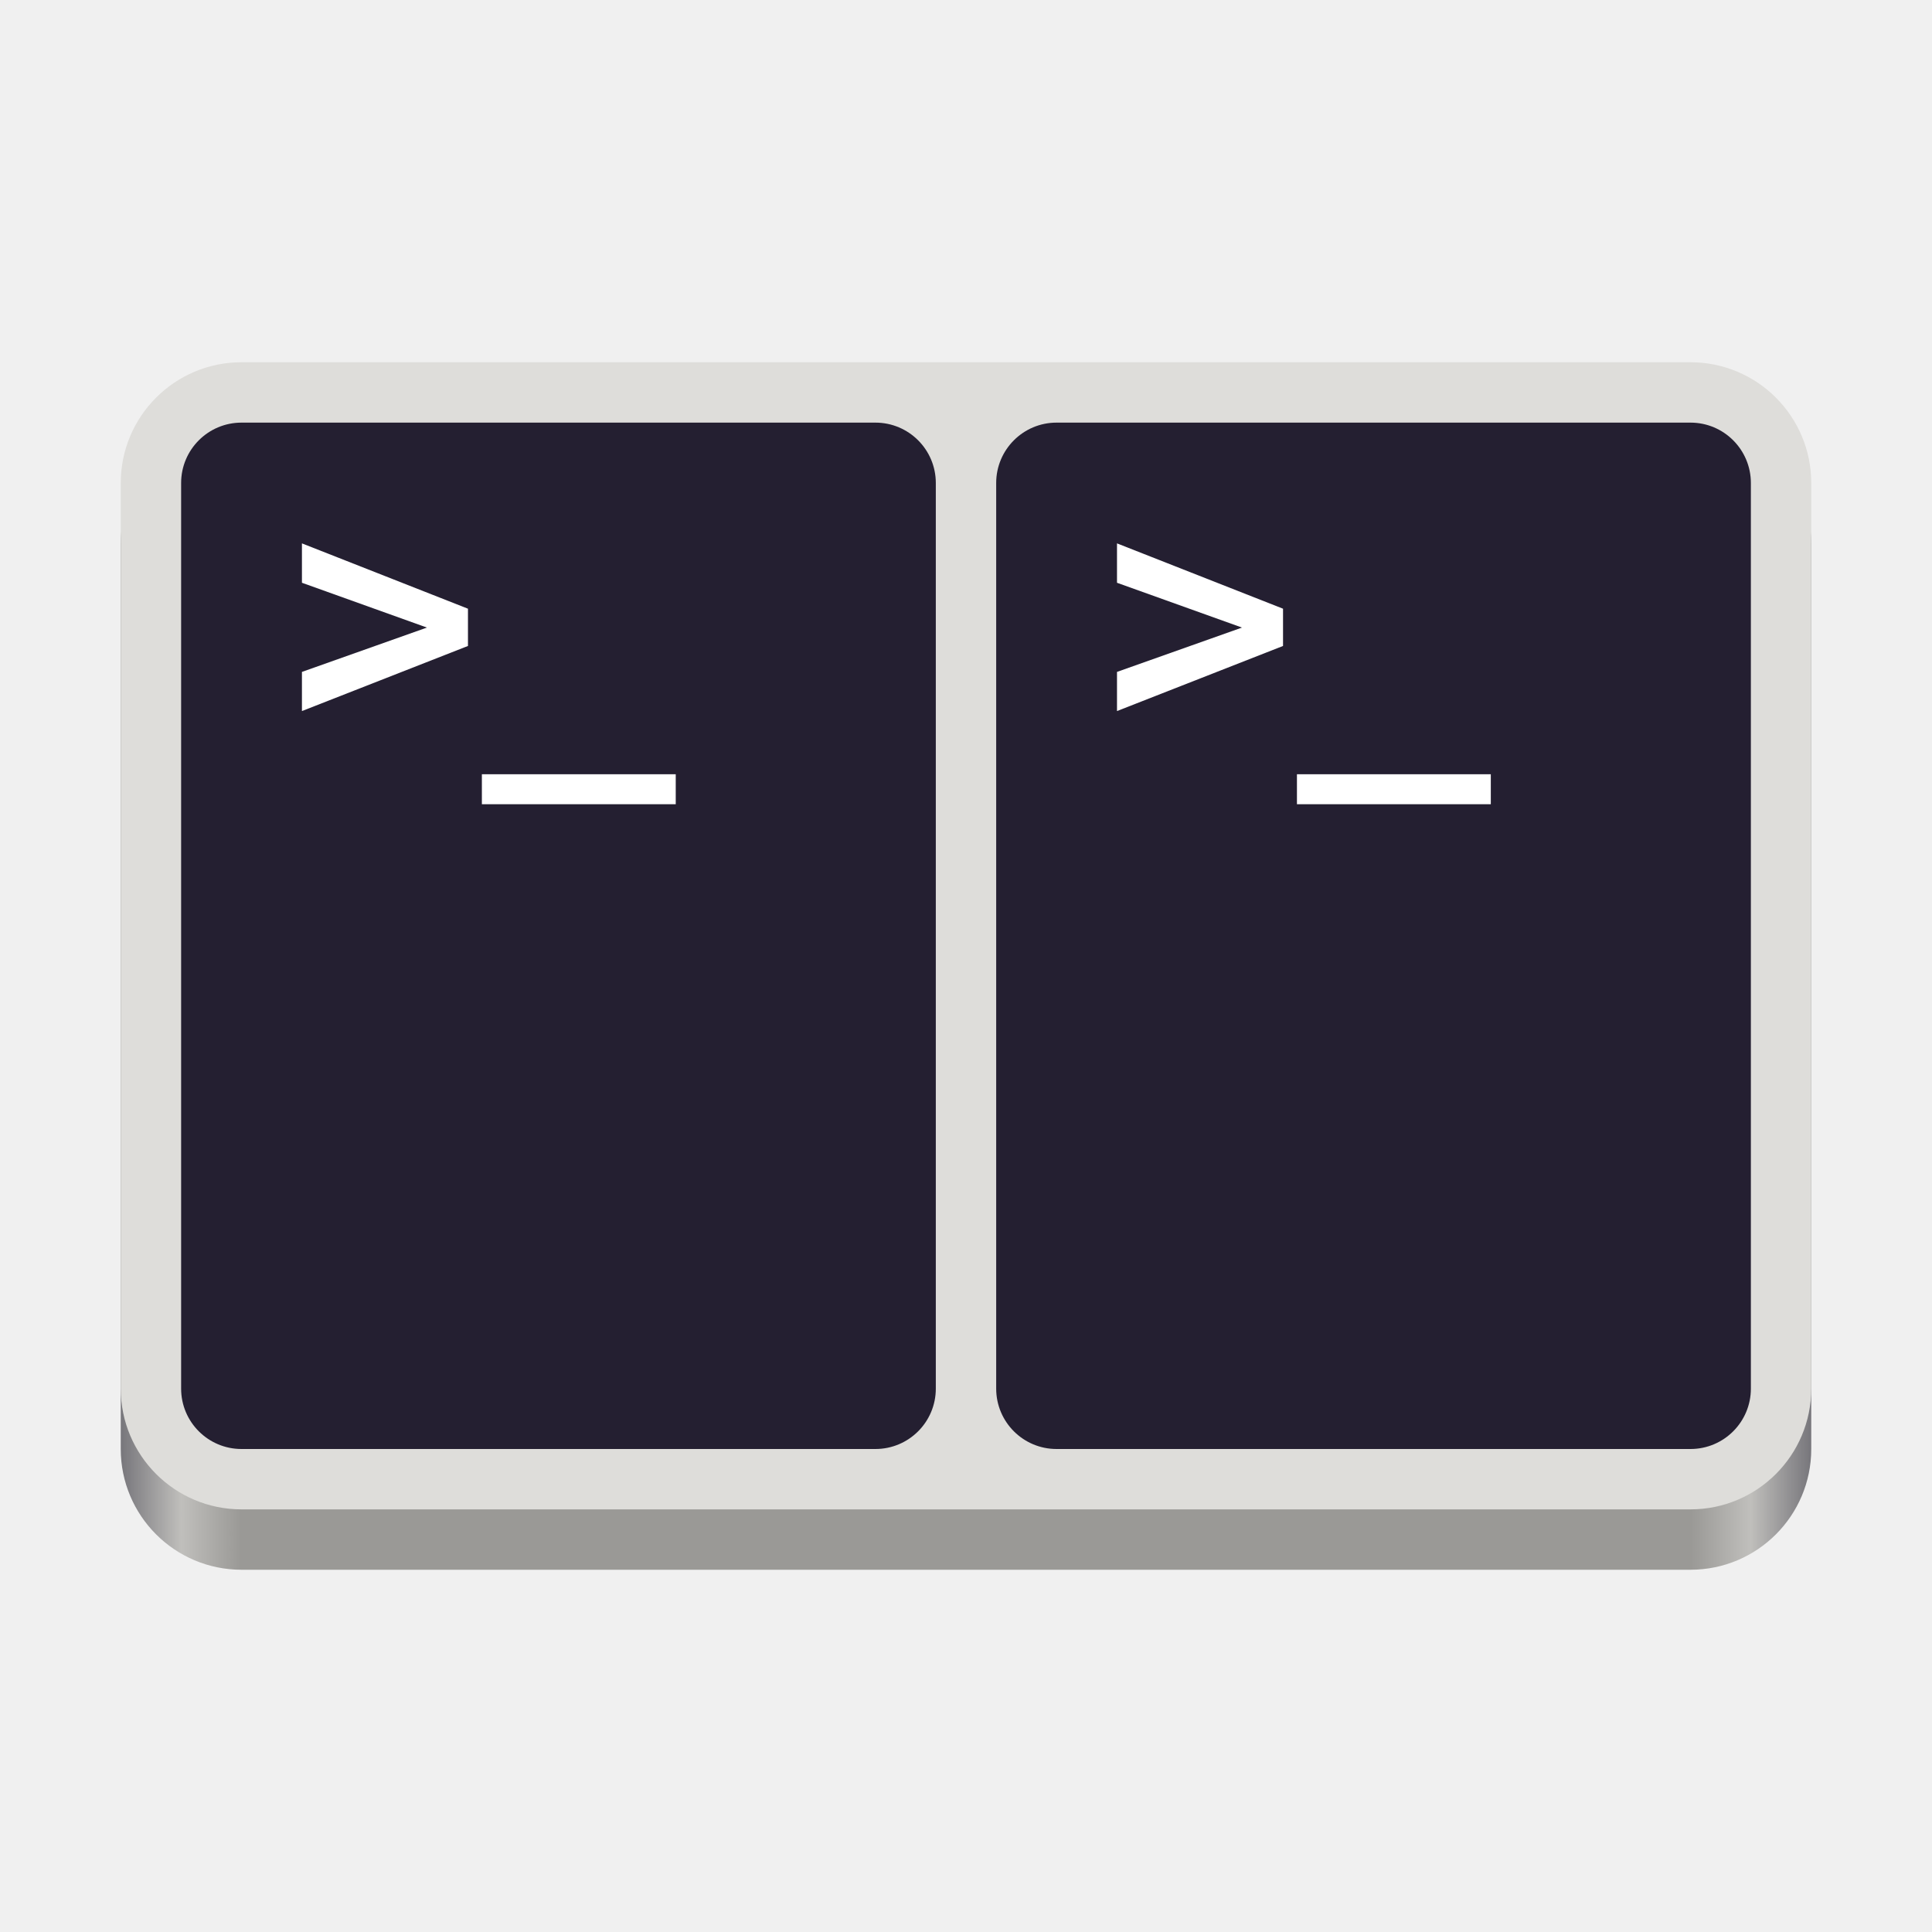
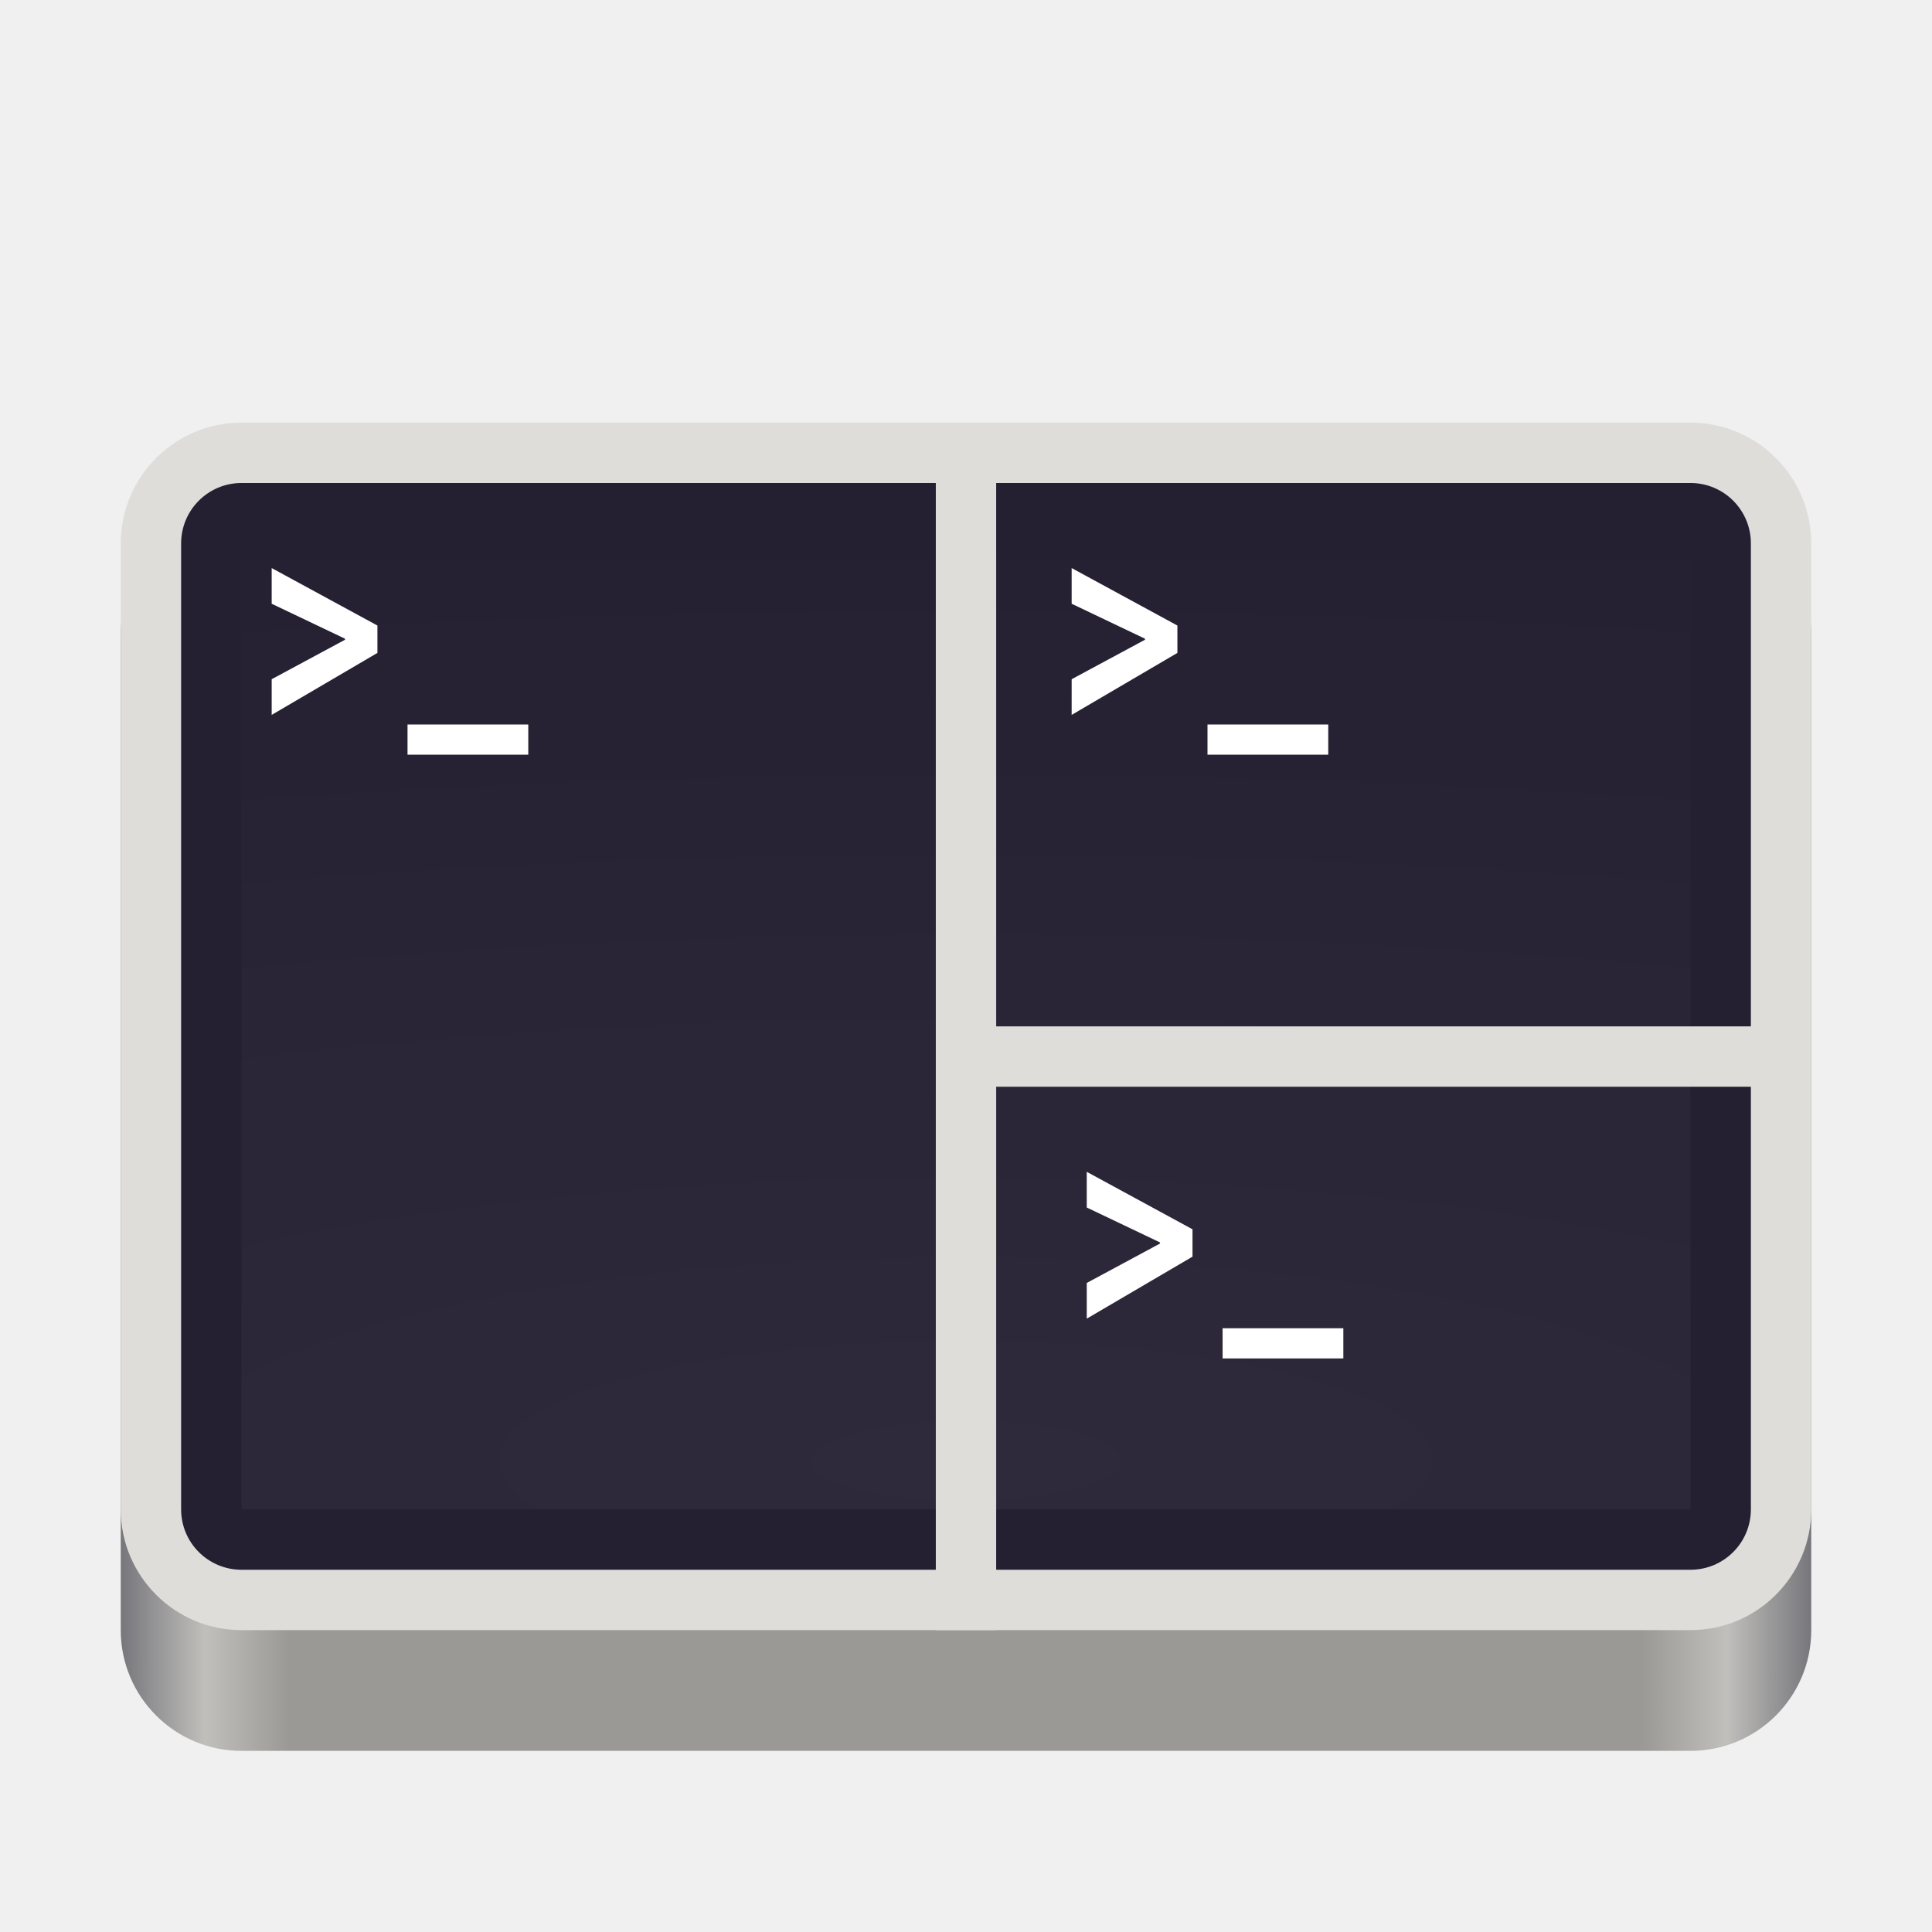
- <svg xmlns="http://www.w3.org/2000/svg" xmlns:xlink="http://www.w3.org/1999/xlink" width="128" height="128" id="svg11300" version="1.0" style="display:inline;enable-background:new" viewBox="0 0 128 128">
+ <svg xmlns="http://www.w3.org/2000/svg" xmlns:xlink="http://www.w3.org/1999/xlink" viewBox="0 0 128 128" style="display:inline;enable-background:new" version="1.0" id="svg11300" height="128" width="128">
  <defs id="defs3">
-     <linearGradient id="linearGradient1078">
-       <stop id="stop1066" offset="0" style="stop-color:#77767b;stop-opacity:1" />
-       <stop style="stop-color:#c0bfbc;stop-opacity:1" offset="0.036" id="stop1068" />
-       <stop id="stop1070" offset="0.071" style="stop-color:#9a9996;stop-opacity:1" />
-       <stop style="stop-color:#9a9996;stop-opacity:1" offset="0.929" id="stop1072" />
-       <stop id="stop1074" offset="0.964" style="stop-color:#c0bfbc;stop-opacity:1" />
-       <stop id="stop1076" offset="1" style="stop-color:#77767b;stop-opacity:1" />
+     <radialGradient gradientUnits="userSpaceOnUse" gradientTransform="matrix(-5.157025,6.4097751e-7,-3.3056172e-7,-1.321678,266.0496,-12.11193)" r="44" fy="194.19" fx="64" cy="194.19" cx="64" id="radialGradient1030" xlink:href="#linearGradient1020" />
+     <linearGradient id="linearGradient1020">
+       <stop id="stop1016" offset="0" style="stop-color:#ffffff;stop-opacity:1;" />
+       <stop id="stop1018" offset="1" style="stop-color:#ffffff;stop-opacity:0.094" />
    </linearGradient>
-     <linearGradient xlink:href="#linearGradient1078" id="linearGradient1064" gradientUnits="userSpaceOnUse" gradientTransform="matrix(0.25,0,0,0.25,-14.14897,388.3485)" x1="88.596" y1="-449.394" x2="536.596" y2="-449.394" />
+     <linearGradient gradientUnits="userSpaceOnUse" y2="44" x2="464" y1="44" x1="48" id="linearGradient965" xlink:href="#linearGradient1001" gradientTransform="matrix(0.2692308,0,0,0.2180851,-4.92308,233.0426)" />
+     <linearGradient id="linearGradient1001">
+       <stop id="stop989" offset="0" style="stop-color:#77767b;stop-opacity:1" />
+       <stop style="stop-color:#c0bfbc;stop-opacity:1" offset="0.05" id="stop991" />
+       <stop id="stop993" offset="0.1" style="stop-color:#9a9996;stop-opacity:1" />
+       <stop style="stop-color:#9a9996;stop-opacity:1" offset="0.9" id="stop995" />
+       <stop id="stop997" offset="0.95" style="stop-color:#c0bfbc;stop-opacity:1" />
+       <stop id="stop999" offset="1" style="stop-color:#77767b;stop-opacity:1" />
+     </linearGradient>
  </defs>
-   <g id="layer1" style="display:inline" transform="translate(0,-172)">
-     <g id="layer2" style="display:none">
-       <g style="display:inline;fill:#000000;enable-background:new" transform="matrix(7.991171,0,0,8.003641,-167.7909,-4846.078)" id="g12027" />
-       <rect style="display:inline;overflow:visible;visibility:visible;fill:#f0f0f0;fill-opacity:1;fill-rule:nonzero;stroke:none;stroke-width:0.5;marker:none;enable-background:accumulate" id="rect13805" width="128" height="128" x="9.2651362e-08" y="172" />
-       <g id="g883" style="fill:none;fill-opacity:0.251;stroke:#a579b3;stroke-opacity:1" transform="translate(-24,24)" />
-       <g id="g900" style="fill:none;fill-opacity:0.251;stroke:#a579b3;stroke-opacity:1" transform="translate(-24,24)" />
-       <g id="g1168" transform="matrix(0.25,0,0,0.25,6.9488522e-8,225)">
-         <circle cx="256" cy="44" r="240" id="path1142" style="opacity:0.1;fill:#2864b0;fill-opacity:1;stroke:none;stroke-width:1;stroke-linecap:butt;stroke-linejoin:miter;stroke-miterlimit:4;stroke-dasharray:none;stroke-dashoffset:0;stroke-opacity:1;marker:none;marker-start:none;marker-mid:none;marker-end:none;paint-order:normal" />
-         <rect ry="32" rx="32" y="-180" x="96" height="448" width="320" id="rect1110" style="opacity:0.1;fill:#2864b0;fill-opacity:1;stroke:none;stroke-width:1;stroke-linecap:butt;stroke-linejoin:miter;stroke-miterlimit:4;stroke-dasharray:none;stroke-dashoffset:0;stroke-opacity:1;marker:none;marker-start:none;marker-mid:none;marker-end:none;paint-order:normal" />
-         <rect ry="32" rx="32" y="-164" x="48" height="416" width="416" id="rect1110-8" style="display:inline;opacity:0.1;fill:#2864b0;fill-opacity:1;stroke:none;stroke-width:1;stroke-linecap:butt;stroke-linejoin:miter;stroke-miterlimit:4;stroke-dasharray:none;stroke-dashoffset:0;stroke-opacity:1;marker:none;marker-start:none;marker-mid:none;marker-end:none;paint-order:normal;enable-background:new" />
-         <rect ry="32" rx="32" y="-116" x="32" height="320" width="448" id="rect1110-8-9" style="display:inline;opacity:0.1;fill:#2864b0;fill-opacity:1;stroke:none;stroke-width:1;stroke-linecap:butt;stroke-linejoin:miter;stroke-miterlimit:4;stroke-dasharray:none;stroke-dashoffset:0;stroke-opacity:1;marker:none;marker-start:none;marker-mid:none;marker-end:none;paint-order:normal;enable-background:new" />
+   <g transform="translate(0,-172)" style="display:inline" id="layer1">
+     <g style="display:none" id="layer2">
+       <g id="g12027" transform="matrix(7.991171,0,0,8.003641,-167.7909,-4846.078)" style="display:inline;fill:#000000;enable-background:new" />
+       <rect y="172" x="9.2651362e-08" height="128" width="128" id="rect13805" style="display:inline;overflow:visible;visibility:visible;fill:#f0f0f0;fill-opacity:1;fill-rule:nonzero;stroke:none;stroke-width:0.5;marker:none;enable-background:accumulate" />
+       <g transform="translate(-24,24)" style="fill:none;fill-opacity:0.251;stroke:#a579b3;stroke-opacity:1" id="g883" />
+       <g transform="translate(-24,24)" style="fill:none;fill-opacity:0.251;stroke:#a579b3;stroke-opacity:1" id="g900" />
+       <rect style="display:inline;overflow:visible;visibility:visible;fill:#f0f0f0;fill-opacity:1;fill-rule:nonzero;stroke:none;stroke-width:0.5;marker:none;enable-background:accumulate" id="rect859" width="16" height="16" x="160" y="172" />
+       <text id="text863" y="164" x="0" style="font-style:normal;font-variant:normal;font-weight:bold;font-stretch:normal;font-size:4px;line-height:125%;font-family:Cantarell;-inkscape-font-specification:'Cantarell, Bold';text-align:start;writing-mode:lr-tb;text-anchor:start;display:inline;fill:#000000;fill-opacity:1;stroke:none;stroke-width:0.333;enable-background:new" xml:space="preserve">
+         <tspan y="164" x="0" id="tspan861" style="font-size:4px;stroke-width:0.333">Hicolor</tspan>
+       </text>
+       <text xml:space="preserve" style="font-style:normal;font-variant:normal;font-weight:bold;font-stretch:normal;font-size:4px;line-height:125%;font-family:Cantarell;-inkscape-font-specification:'Cantarell, Bold';text-align:start;writing-mode:lr-tb;text-anchor:start;display:inline;fill:#000000;fill-opacity:1;stroke:none;stroke-width:0.333;enable-background:new" x="160" y="164" id="text867">
+         <tspan style="font-size:4px;stroke-width:0.333" id="tspan865" x="160" y="164">Symbolic</tspan>
+       </text>
+     </g>
+     <g style="display:inline" id="layer9">
+       <rect style="display:inline;opacity:1;fill:url(#linearGradient965);fill-opacity:1;stroke:none;stroke-width:0.25;stroke-linecap:butt;stroke-linejoin:miter;stroke-miterlimit:4;stroke-dasharray:none;stroke-dashoffset:0;stroke-opacity:1;marker:none;marker-start:none;marker-mid:none;marker-end:none;paint-order:normal;enable-background:new" id="rect953" width="112" height="82" x="8" y="206" rx="8" ry="8" />
+       <rect ry="8" rx="8" y="200" x="8" height="80" width="112" id="rect950" style="display:inline;opacity:1;fill:#deddda;fill-opacity:1;stroke:none;stroke-width:0.25;stroke-linecap:butt;stroke-linejoin:miter;stroke-miterlimit:4;stroke-dasharray:none;stroke-dashoffset:0;stroke-opacity:1;marker:none;marker-start:none;marker-mid:none;marker-end:none;paint-order:normal;enable-background:new" />
+       <rect transform="scale(1,-1)" ry="4" rx="4" y="-276" x="12" height="72" width="104" id="rect1004" style="display:inline;opacity:1;vector-effect:none;fill:#241f31;fill-opacity:1;stroke:none;stroke-width:0.011px;stroke-linecap:butt;stroke-linejoin:miter;stroke-miterlimit:4;stroke-dasharray:none;stroke-dashoffset:0;stroke-opacity:1;marker:none;marker-start:none;marker-mid:none;marker-end:none;paint-order:normal;enable-background:new" />
+       <rect transform="scale(-1)" style="display:inline;opacity:0.05;vector-effect:none;fill:url(#radialGradient1030);fill-opacity:1;stroke:none;stroke-width:0.011px;stroke-linecap:butt;stroke-linejoin:miter;stroke-miterlimit:4;stroke-dasharray:none;stroke-dashoffset:0;stroke-opacity:1;marker:none;marker-start:none;marker-mid:none;marker-end:none;paint-order:normal;enable-background:new" id="rect968" width="96" height="63" x="-112" y="-272" />
+       <g id="g976" transform="matrix(0.5000002,0,0,0.5000002,2.99999,108)" style="display:inline;fill:#ffffff;enable-background:new">
+         <path d="M 44.012,210.888 30,203.272 V 208 l 9.711,4.63 v 0.142 L 30,218 v 4.728 l 14.012,-8.215 z" style="font-style:normal;font-variant:normal;font-weight:bold;font-stretch:normal;font-size:medium;line-height:1.25;font-family:'Source Code Pro';-inkscape-font-specification:'Source Code Pro, Bold';font-variant-ligatures:normal;font-variant-caps:normal;font-variant-numeric:normal;font-feature-settings:normal;text-align:start;letter-spacing:0px;word-spacing:0px;writing-mode:lr-tb;text-anchor:start;fill:#ffffff;fill-opacity:1;stroke:none;stroke-width:0.25" id="path972" />
+         <path d="m 48,224 2e-6,4 h 16 l -2e-6,-4 z" style="font-style:normal;font-variant:normal;font-weight:bold;font-stretch:normal;font-size:medium;line-height:1.25;font-family:'Source Code Pro';-inkscape-font-specification:'Source Code Pro, Bold';font-variant-ligatures:normal;font-variant-caps:normal;font-variant-numeric:normal;font-feature-settings:normal;text-align:start;letter-spacing:0px;word-spacing:0px;writing-mode:lr-tb;text-anchor:start;fill:#ffffff;fill-opacity:1;stroke:none;stroke-width:0.25" id="path974" />
      </g>
-     </g>
-     <g id="layer9" style="display:inline">
-       <rect ry="8" rx="8" y="200" x="8" height="76" width="112" id="rect1048" style="display:inline;opacity:1;vector-effect:none;fill:url(#linearGradient1064);fill-opacity:1;stroke:none;stroke-width:0.25;stroke-linecap:butt;stroke-linejoin:miter;stroke-miterlimit:4;stroke-dasharray:none;stroke-dashoffset:0;stroke-opacity:1;marker:none;marker-start:none;marker-mid:none;marker-end:none;paint-order:normal;enable-background:new" />
-       <text xml:space="preserve" style="font-style:normal;font-weight:normal;font-size:40px;line-height:1.25;font-family:sans-serif;letter-spacing:0px;word-spacing:0px;fill:#000000;fill-opacity:1;stroke:none" x="-72" y="4" id="text850">
-         <tspan id="tspan848" x="-72" y="39.8" />
-       </text>
-       <rect style="display:inline;opacity:1;vector-effect:none;fill:#deddda;fill-opacity:1;stroke:none;stroke-width:0.25;stroke-linecap:butt;stroke-linejoin:miter;stroke-miterlimit:4;stroke-dasharray:none;stroke-dashoffset:0;stroke-opacity:1;marker:none;marker-start:none;marker-mid:none;marker-end:none;paint-order:normal;enable-background:new" id="rect929-36-9" width="112" height="76" x="8" y="196" rx="8" ry="8" />
-       <rect rx="4" style="display:inline;opacity:1;vector-effect:none;fill:#241f31;fill-opacity:1;stroke:none;stroke-width:0.008px;stroke-linecap:butt;stroke-linejoin:miter;stroke-miterlimit:4;stroke-dasharray:none;stroke-dashoffset:0;stroke-opacity:1;marker:none;marker-start:none;marker-mid:none;marker-end:none;paint-order:normal;enable-background:new" id="rect946-0-7" width="50" height="68" x="12" y="200" ry="4" />
-       <rect rx="4" style="display:inline;opacity:1;vector-effect:none;fill:#241f31;fill-opacity:1;stroke:none;stroke-width:0.008px;stroke-linecap:butt;stroke-linejoin:miter;stroke-miterlimit:4;stroke-dasharray:none;stroke-dashoffset:0;stroke-opacity:1;marker:none;marker-start:none;marker-mid:none;marker-end:none;paint-order:normal;enable-background:new" id="rect946-0-7-3" width="50" height="68" x="66" y="200" ry="4" />
-       <text xml:space="preserve" style="font-style:normal;font-variant:normal;font-weight:normal;font-stretch:normal;font-size:21.333px;line-height:1.25;font-family:'Andale Mono';-inkscape-font-specification:'Andale Mono';letter-spacing:0px;word-spacing:0px;fill:#ffffff;fill-opacity:1;stroke:none" x="19.083" y="220.25" id="text60">
-         <tspan id="tspan58" x="19.083" y="220.25" style="font-weight:bold;font-size:21.333px">&gt;_</tspan>
-       </text>
-       <text xml:space="preserve" style="font-style:normal;font-variant:normal;font-weight:normal;font-stretch:normal;font-size:21.333px;line-height:1.25;font-family:'Andale Mono';-inkscape-font-specification:'Andale Mono';letter-spacing:0px;word-spacing:0px;display:inline;fill:#ffffff;fill-opacity:1;stroke:none;enable-background:new" x="73.083" y="220.25" id="text60-7">
-         <tspan id="tspan58-5" x="73.083" y="220.25" style="font-weight:bold;font-size:21.333px">&gt;_</tspan>
-       </text>
+       <rect ry="0" rx="0" y="202" x="62" height="78" width="4" id="rect950-3" style="display:inline;opacity:1;fill:#deddda;fill-opacity:1;stroke:none;stroke-width:0.049;stroke-linecap:butt;stroke-linejoin:miter;stroke-miterlimit:4;stroke-dasharray:none;stroke-dashoffset:0;stroke-opacity:1;marker:none;marker-start:none;marker-mid:none;marker-end:none;paint-order:normal;enable-background:new" />
+       <rect transform="rotate(90)" ry="0" rx="0" y="-118" x="240" height="54" width="4" id="rect950-3-6" style="display:inline;opacity:1;fill:#deddda;fill-opacity:1;stroke:none;stroke-width:0.035;stroke-linecap:butt;stroke-linejoin:miter;stroke-miterlimit:4;stroke-dasharray:none;stroke-dashoffset:0;stroke-opacity:1;marker:none;marker-start:none;marker-mid:none;marker-end:none;paint-order:normal;enable-background:new" />
+       <g id="g976-7" transform="matrix(0.5000002,0,0,0.5000002,55.99999,108)" style="display:inline;fill:#ffffff;enable-background:new">
+         <path d="M 44.012,210.888 30,203.272 V 208 l 9.711,4.63 v 0.142 L 30,218 v 4.728 l 14.012,-8.215 z" style="font-style:normal;font-variant:normal;font-weight:bold;font-stretch:normal;font-size:medium;line-height:1.25;font-family:'Source Code Pro';-inkscape-font-specification:'Source Code Pro, Bold';font-variant-ligatures:normal;font-variant-caps:normal;font-variant-numeric:normal;font-feature-settings:normal;text-align:start;letter-spacing:0px;word-spacing:0px;writing-mode:lr-tb;text-anchor:start;fill:#ffffff;fill-opacity:1;stroke:none;stroke-width:0.25" id="path972-5" />
+         <path d="m 48,224 2e-6,4 h 16 l -2e-6,-4 z" style="font-style:normal;font-variant:normal;font-weight:bold;font-stretch:normal;font-size:medium;line-height:1.25;font-family:'Source Code Pro';-inkscape-font-specification:'Source Code Pro, Bold';font-variant-ligatures:normal;font-variant-caps:normal;font-variant-numeric:normal;font-feature-settings:normal;text-align:start;letter-spacing:0px;word-spacing:0px;writing-mode:lr-tb;text-anchor:start;fill:#ffffff;fill-opacity:1;stroke:none;stroke-width:0.25" id="path974-3" />
+       </g>
+       <g id="g976-7-9" transform="matrix(0.5000002,0,0,0.5000002,56.99999,148)" style="display:inline;fill:#ffffff;enable-background:new">
+         <path d="M 44.012,210.888 30,203.272 V 208 l 9.711,4.63 v 0.142 L 30,218 v 4.728 l 14.012,-8.215 z" style="font-style:normal;font-variant:normal;font-weight:bold;font-stretch:normal;font-size:medium;line-height:1.25;font-family:'Source Code Pro';-inkscape-font-specification:'Source Code Pro, Bold';font-variant-ligatures:normal;font-variant-caps:normal;font-variant-numeric:normal;font-feature-settings:normal;text-align:start;letter-spacing:0px;word-spacing:0px;writing-mode:lr-tb;text-anchor:start;fill:#ffffff;fill-opacity:1;stroke:none;stroke-width:0.25" id="path972-5-1" />
+         <path d="m 48,224 2e-6,4 h 16 l -2e-6,-4 z" style="font-style:normal;font-variant:normal;font-weight:bold;font-stretch:normal;font-size:medium;line-height:1.25;font-family:'Source Code Pro';-inkscape-font-specification:'Source Code Pro, Bold';font-variant-ligatures:normal;font-variant-caps:normal;font-variant-numeric:normal;font-feature-settings:normal;text-align:start;letter-spacing:0px;word-spacing:0px;writing-mode:lr-tb;text-anchor:start;fill:#ffffff;fill-opacity:1;stroke:none;stroke-width:0.25" id="path974-3-2" />
+       </g>
    </g>
  </g>
</svg>
